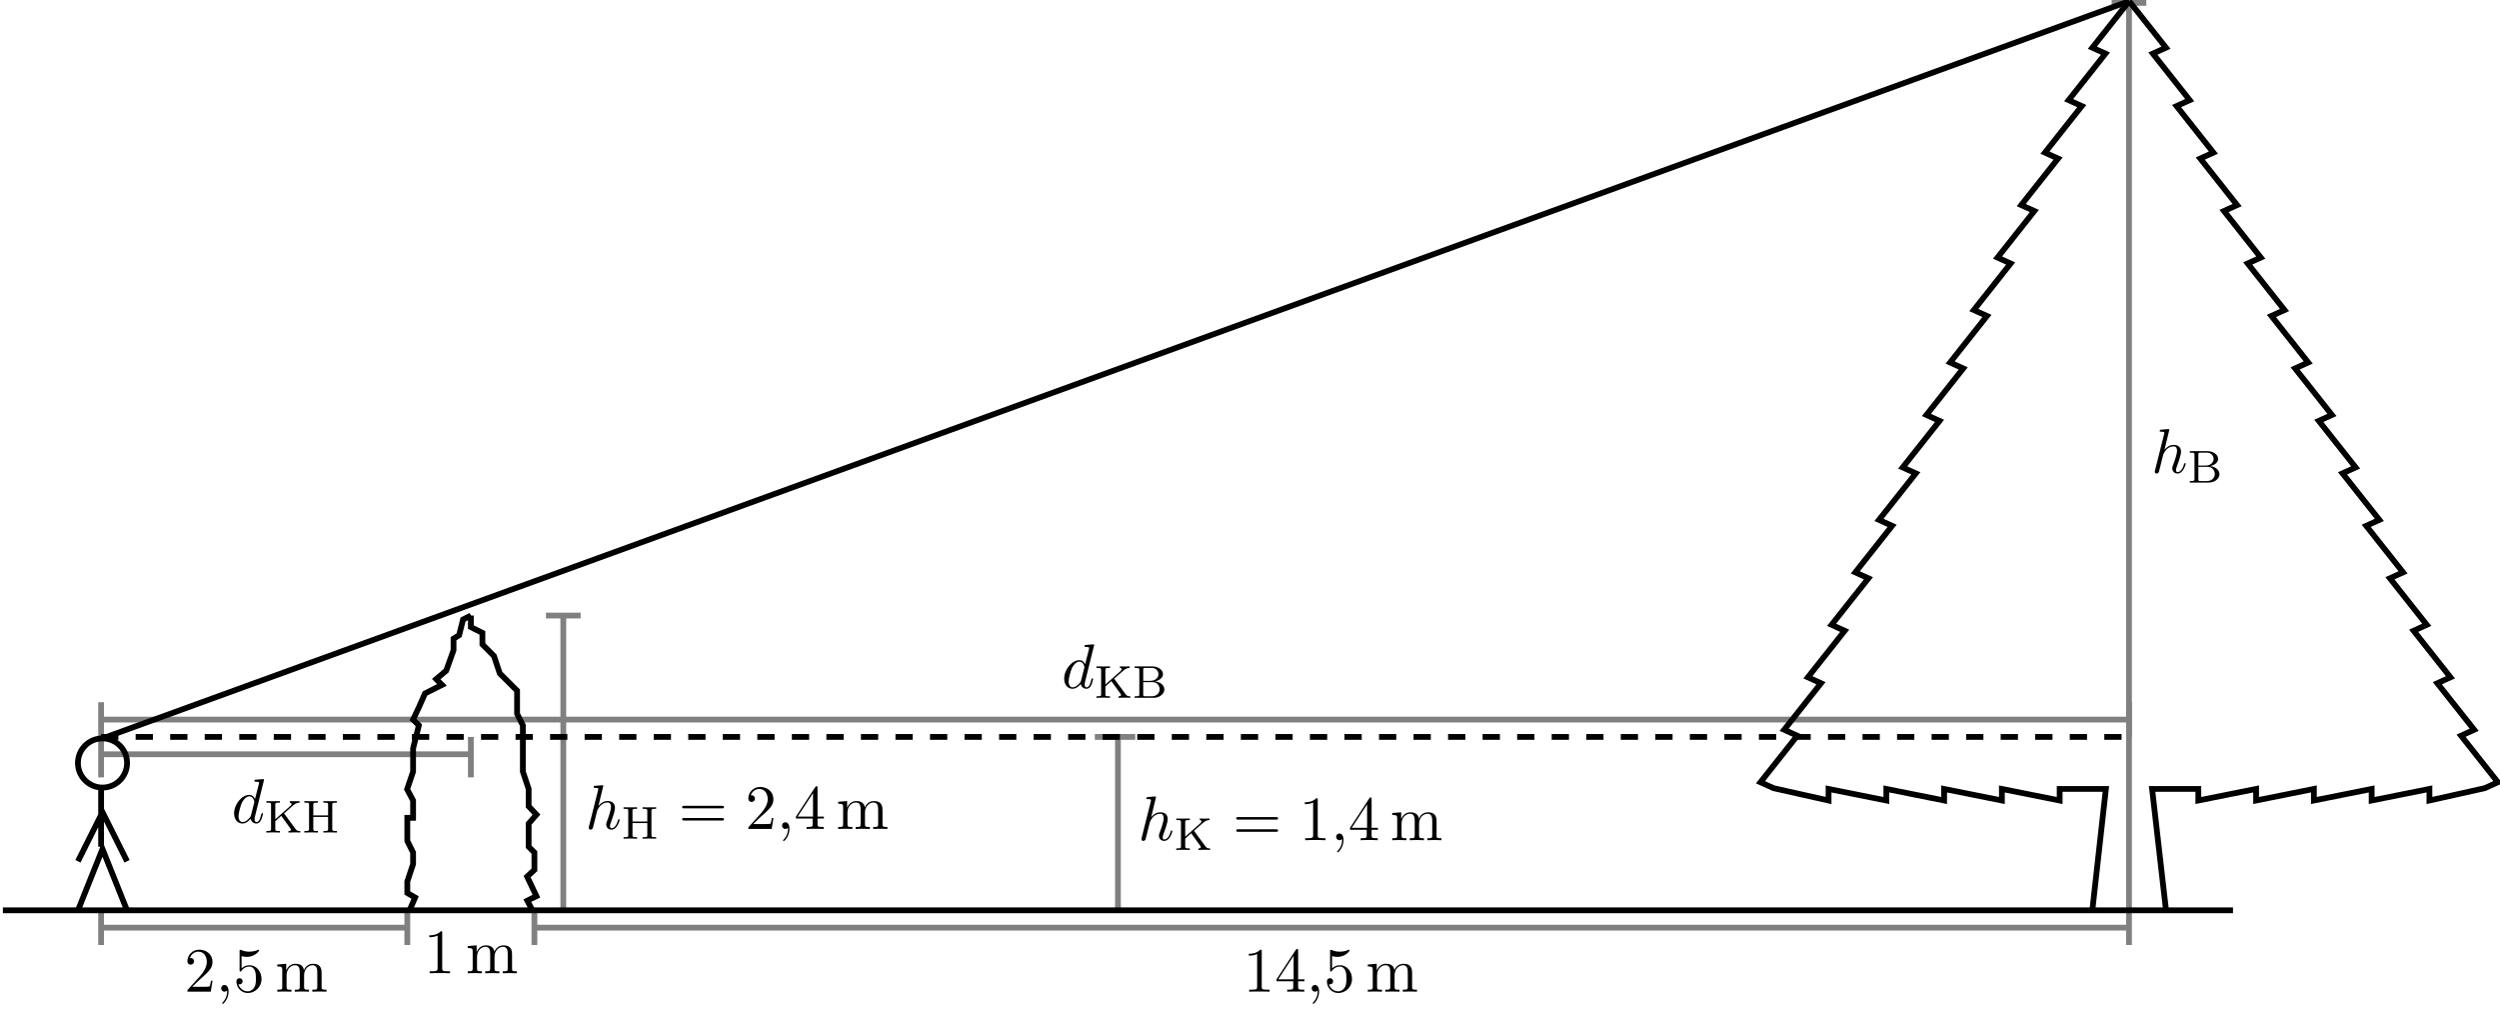
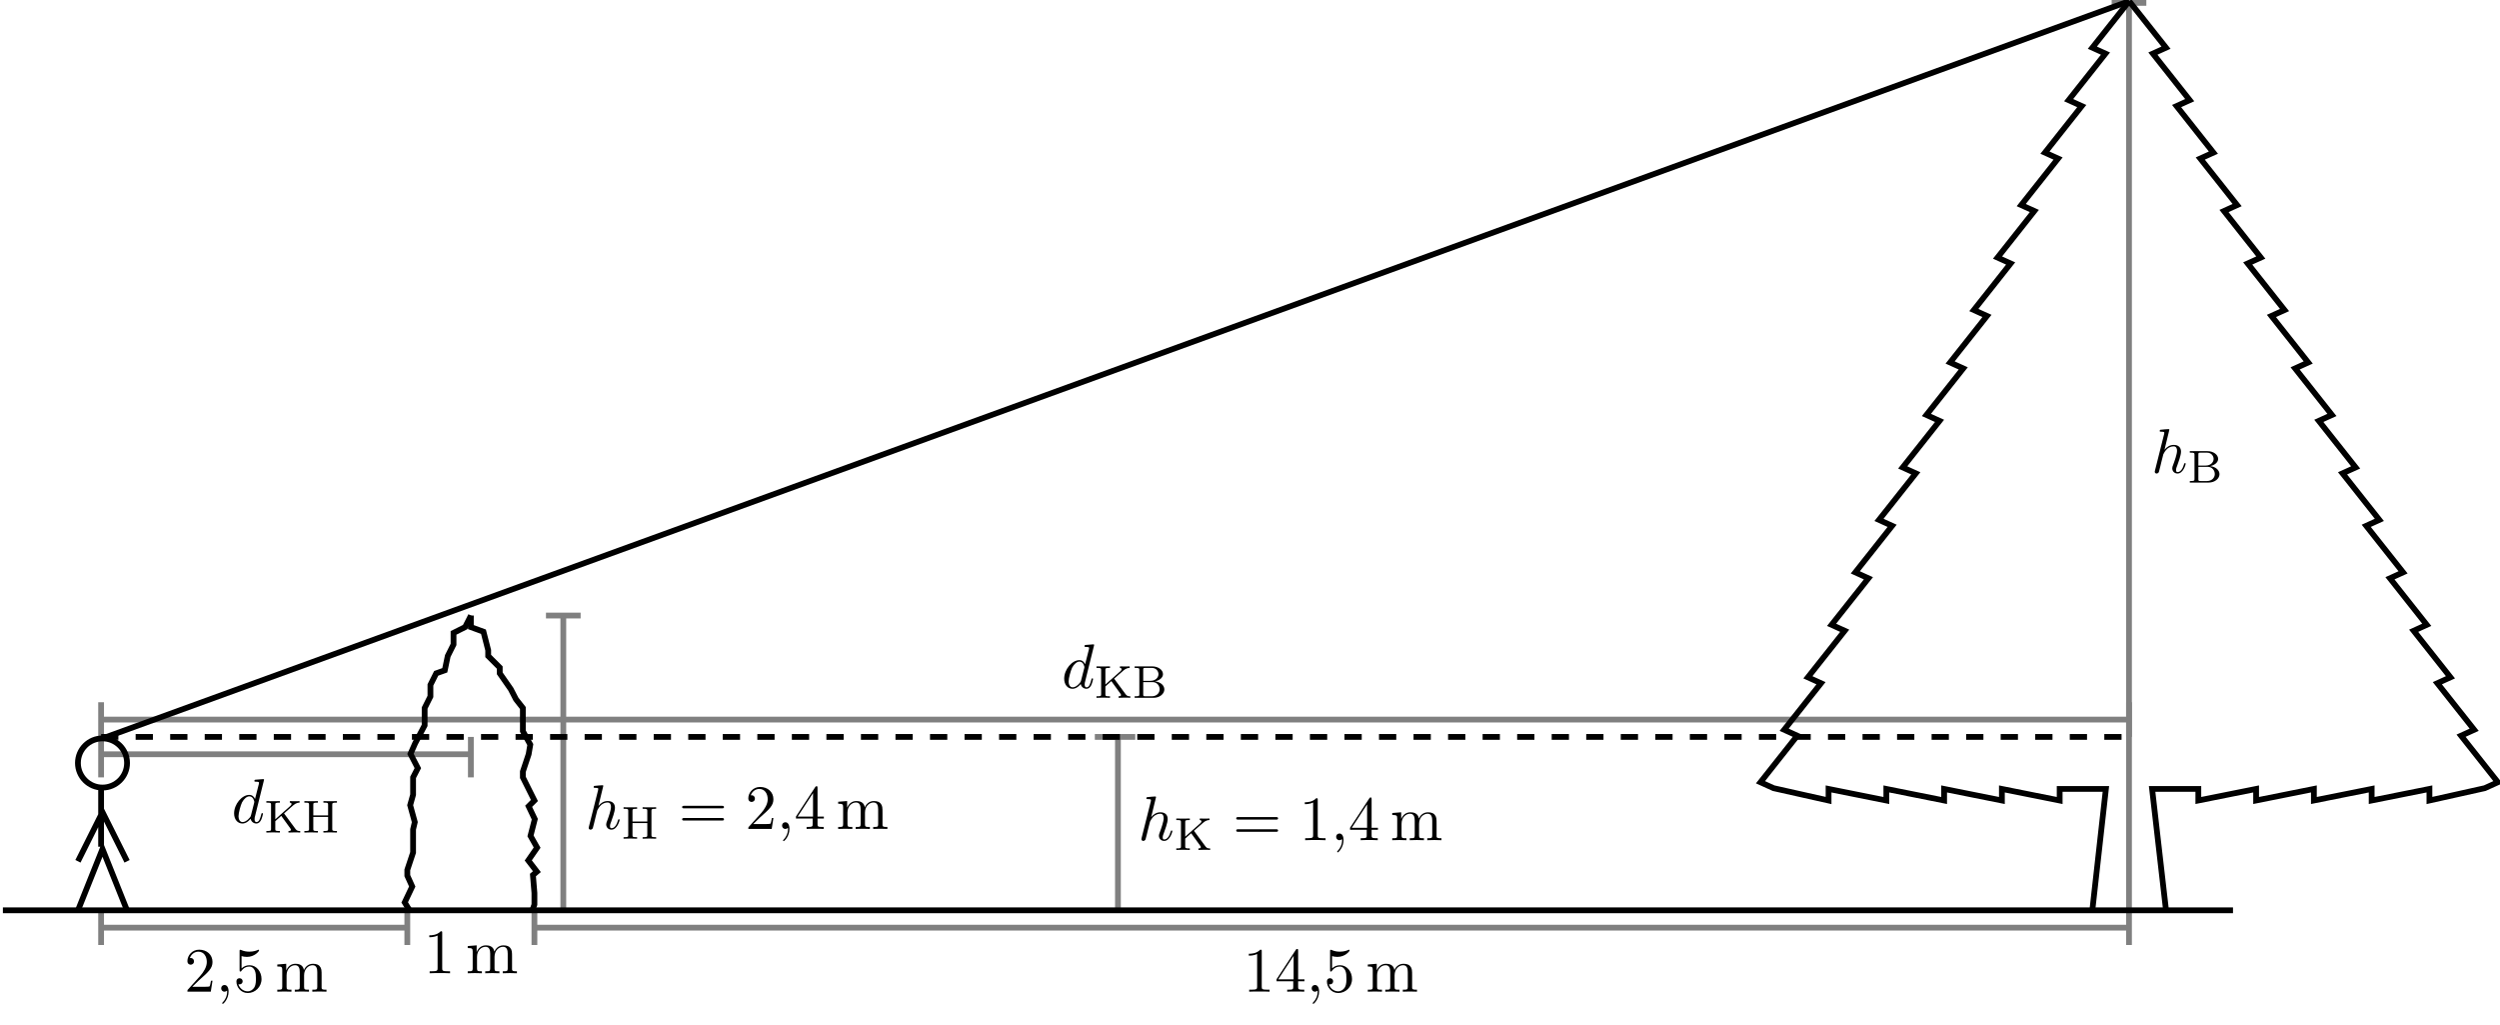
<svg xmlns="http://www.w3.org/2000/svg" xmlns:xlink="http://www.w3.org/1999/xlink" width="432.542pt" height="177.334pt" viewBox="0 0 432.542 177.334" version="1.1">
  <defs>
    <g>
      <symbol overflow="visible" id="glyph0-0">
        <path style="stroke:none;" d="" />
      </symbol>
      <symbol overflow="visible" id="glyph0-1">
        <path style="stroke:none;" d="M 1.391 -0.844 L 2.547 -1.969 C 4.25 -3.469 4.891 -4.062 4.891 -5.141 C 4.891 -6.391 3.922 -7.266 2.578 -7.266 C 1.359 -7.266 0.547 -6.266 0.547 -5.297 C 0.547 -4.672 1.094 -4.672 1.125 -4.672 C 1.312 -4.672 1.688 -4.812 1.688 -5.25 C 1.688 -5.547 1.5 -5.828 1.109 -5.828 C 1.031 -5.828 1 -5.828 0.969 -5.812 C 1.219 -6.516 1.812 -6.922 2.438 -6.922 C 3.438 -6.922 3.906 -6.047 3.906 -5.141 C 3.906 -4.281 3.359 -3.406 2.766 -2.734 L 0.672 -0.406 C 0.547 -0.281 0.547 -0.266 0.547 0 L 4.594 0 L 4.891 -1.891 L 4.625 -1.891 C 4.562 -1.578 4.5 -1.094 4.391 -0.922 C 4.312 -0.844 3.594 -0.844 3.344 -0.844 Z " />
      </symbol>
      <symbol overflow="visible" id="glyph0-2">
        <path style="stroke:none;" d="M 4.891 -2.188 C 4.891 -3.484 4 -4.578 2.828 -4.578 C 2.297 -4.578 1.828 -4.406 1.438 -4.031 L 1.438 -6.156 C 1.656 -6.078 2.016 -6.016 2.359 -6.016 C 3.703 -6.016 4.469 -7 4.469 -7.141 C 4.469 -7.203 4.438 -7.266 4.359 -7.266 C 4.359 -7.266 4.328 -7.266 4.281 -7.234 C 4.062 -7.125 3.516 -6.922 2.797 -6.922 C 2.359 -6.922 1.859 -6.984 1.344 -7.219 C 1.25 -7.25 1.234 -7.25 1.203 -7.25 C 1.094 -7.25 1.094 -7.172 1.094 -6.984 L 1.094 -3.766 C 1.094 -3.562 1.094 -3.484 1.25 -3.484 C 1.328 -3.484 1.359 -3.516 1.391 -3.578 C 1.516 -3.75 1.922 -4.344 2.797 -4.344 C 3.375 -4.344 3.641 -3.844 3.734 -3.641 C 3.906 -3.234 3.922 -2.812 3.922 -2.266 C 3.922 -1.891 3.922 -1.234 3.672 -0.781 C 3.406 -0.344 3 -0.062 2.5 -0.062 C 1.703 -0.062 1.078 -0.641 0.891 -1.281 C 0.922 -1.281 0.953 -1.266 1.078 -1.266 C 1.438 -1.266 1.625 -1.531 1.625 -1.797 C 1.625 -2.062 1.438 -2.328 1.078 -2.328 C 0.922 -2.328 0.547 -2.25 0.547 -1.75 C 0.547 -0.812 1.297 0.234 2.516 0.234 C 3.781 0.234 4.891 -0.812 4.891 -2.188 Z " />
      </symbol>
      <symbol overflow="visible" id="glyph0-3">
        <path style="stroke:none;" d="M 1.203 -3.75 L 1.203 -0.828 C 1.203 -0.344 1.078 -0.344 0.344 -0.344 L 0.344 0 C 0.734 -0.016 1.281 -0.031 1.578 -0.031 C 1.859 -0.031 2.438 -0.016 2.797 0 L 2.797 -0.344 C 2.078 -0.344 1.953 -0.344 1.953 -0.828 L 1.953 -2.828 C 1.953 -3.969 2.719 -4.578 3.422 -4.578 C 4.109 -4.578 4.234 -3.984 4.234 -3.375 L 4.234 -0.828 C 4.234 -0.344 4.109 -0.344 3.375 -0.344 L 3.375 0 C 3.766 -0.016 4.312 -0.031 4.609 -0.031 C 4.891 -0.031 5.469 -0.016 5.828 0 L 5.828 -0.344 C 5.109 -0.344 4.984 -0.344 4.984 -0.828 L 4.984 -2.828 C 4.984 -3.969 5.766 -4.578 6.453 -4.578 C 7.141 -4.578 7.266 -3.984 7.266 -3.375 L 7.266 -0.828 C 7.266 -0.344 7.141 -0.344 6.406 -0.344 L 6.406 0 C 6.797 -0.016 7.344 -0.031 7.641 -0.031 C 7.922 -0.031 8.5 -0.016 8.859 0 L 8.859 -0.344 C 8.297 -0.344 8.031 -0.344 8.016 -0.672 L 8.016 -2.75 C 8.016 -3.688 8.016 -4.031 7.672 -4.422 C 7.531 -4.609 7.172 -4.828 6.531 -4.828 C 5.609 -4.828 5.141 -4.172 4.953 -3.75 C 4.797 -4.703 3.984 -4.828 3.5 -4.828 C 2.703 -4.828 2.188 -4.359 1.891 -3.672 L 1.891 -4.828 L 0.344 -4.703 L 0.344 -4.359 C 1.109 -4.359 1.203 -4.281 1.203 -3.75 Z " />
      </symbol>
      <symbol overflow="visible" id="glyph0-4">
        <path style="stroke:none;" d="M 3.203 -6.984 C 3.203 -7.234 3.203 -7.266 2.953 -7.266 C 2.281 -6.562 1.312 -6.562 0.969 -6.562 L 0.969 -6.234 C 1.188 -6.234 1.828 -6.234 2.406 -6.516 L 2.406 -0.859 C 2.406 -0.469 2.359 -0.344 1.391 -0.344 L 1.031 -0.344 L 1.031 0 C 1.422 -0.031 2.359 -0.031 2.797 -0.031 C 3.234 -0.031 4.188 -0.031 4.562 0 L 4.562 -0.344 L 4.219 -0.344 C 3.234 -0.344 3.203 -0.453 3.203 -0.859 Z " />
      </symbol>
      <symbol overflow="visible" id="glyph0-5">
        <path style="stroke:none;" d="M 3.203 -1.797 L 3.203 -0.844 C 3.203 -0.453 3.188 -0.344 2.375 -0.344 L 2.156 -0.344 L 2.156 0 C 2.594 -0.031 3.156 -0.031 3.625 -0.031 C 4.078 -0.031 4.656 -0.031 5.109 0 L 5.109 -0.344 L 4.875 -0.344 C 4.062 -0.344 4.047 -0.453 4.047 -0.844 L 4.047 -1.797 L 5.141 -1.797 L 5.141 -2.141 L 4.047 -2.141 L 4.047 -7.094 C 4.047 -7.312 4.047 -7.391 3.875 -7.391 C 3.781 -7.391 3.734 -7.391 3.656 -7.25 L 0.312 -2.141 L 0.312 -1.797 Z M 3.266 -2.141 L 0.609 -2.141 L 3.266 -6.203 Z " />
      </symbol>
      <symbol overflow="visible" id="glyph0-6">
        <path style="stroke:none;" d="M 7.5 -3.562 C 7.656 -3.562 7.859 -3.562 7.859 -3.781 C 7.859 -4 7.656 -4 7.5 -4 L 0.969 -4 C 0.812 -4 0.609 -4 0.609 -3.781 C 0.609 -3.562 0.812 -3.562 0.984 -3.562 Z M 7.5 -1.453 C 7.656 -1.453 7.859 -1.453 7.859 -1.672 C 7.859 -1.891 7.656 -1.891 7.5 -1.891 L 0.984 -1.891 C 0.812 -1.891 0.609 -1.891 0.609 -1.672 C 0.609 -1.453 0.812 -1.453 0.969 -1.453 Z " />
      </symbol>
      <symbol overflow="visible" id="glyph1-0">
        <path style="stroke:none;" d="" />
      </symbol>
      <symbol overflow="visible" id="glyph1-1">
        <path style="stroke:none;" d="M 2.219 -0.016 C 2.219 -0.734 1.938 -1.156 1.516 -1.156 C 1.156 -1.156 0.938 -0.891 0.938 -0.578 C 0.938 -0.281 1.156 0 1.516 0 C 1.641 0 1.781 -0.047 1.891 -0.141 C 1.938 -0.156 1.938 -0.172 1.953 -0.172 C 1.969 -0.172 1.969 -0.156 1.969 -0.016 C 1.969 0.797 1.594 1.453 1.234 1.812 C 1.109 1.938 1.109 1.953 1.109 1.984 C 1.109 2.062 1.172 2.109 1.219 2.109 C 1.344 2.109 2.219 1.266 2.219 -0.016 Z " />
      </symbol>
      <symbol overflow="visible" id="glyph1-2">
        <path style="stroke:none;" d="M 3.125 -7.453 C 3.125 -7.453 3.125 -7.562 2.984 -7.562 C 2.734 -7.562 1.938 -7.484 1.656 -7.453 C 1.578 -7.453 1.453 -7.438 1.453 -7.234 C 1.453 -7.109 1.547 -7.109 1.719 -7.109 C 2.234 -7.109 2.25 -7.031 2.25 -6.922 L 2.219 -6.703 L 0.641 -0.422 C 0.594 -0.266 0.594 -0.25 0.594 -0.188 C 0.594 0.062 0.812 0.125 0.922 0.125 C 1.094 0.125 1.266 -0.016 1.312 -0.156 L 1.531 -1 L 1.766 -1.969 C 1.828 -2.219 1.891 -2.453 1.953 -2.703 C 1.969 -2.766 2.062 -3.125 2.078 -3.203 C 2.109 -3.297 2.438 -3.906 2.812 -4.203 C 3.047 -4.375 3.391 -4.578 3.859 -4.578 C 4.328 -4.578 4.453 -4.203 4.453 -3.812 C 4.453 -3.234 4.031 -2.047 3.781 -1.375 C 3.688 -1.125 3.625 -1 3.625 -0.781 C 3.625 -0.266 4.016 0.125 4.531 0.125 C 5.547 0.125 5.953 -1.469 5.953 -1.562 C 5.953 -1.672 5.859 -1.672 5.828 -1.672 C 5.719 -1.672 5.719 -1.641 5.656 -1.469 C 5.5 -0.891 5.141 -0.125 4.547 -0.125 C 4.359 -0.125 4.281 -0.234 4.281 -0.484 C 4.281 -0.75 4.391 -1.016 4.484 -1.25 C 4.656 -1.719 5.141 -3.016 5.141 -3.656 C 5.141 -4.359 4.719 -4.828 3.891 -4.828 C 3.203 -4.828 2.688 -4.484 2.281 -3.984 Z " />
      </symbol>
      <symbol overflow="visible" id="glyph1-3">
        <path style="stroke:none;" d="M 5.625 -7.453 C 5.625 -7.453 5.625 -7.562 5.484 -7.562 C 5.328 -7.562 4.281 -7.469 4.094 -7.453 C 4.016 -7.438 3.953 -7.391 3.953 -7.234 C 3.953 -7.109 4.047 -7.109 4.203 -7.109 C 4.734 -7.109 4.75 -7.031 4.75 -6.922 L 4.719 -6.703 L 4.062 -4.125 C 3.875 -4.531 3.562 -4.828 3.062 -4.828 C 1.781 -4.828 0.438 -3.219 0.438 -1.625 C 0.438 -0.594 1.031 0.125 1.891 0.125 C 2.109 0.125 2.656 0.078 3.297 -0.703 C 3.391 -0.234 3.781 0.125 4.297 0.125 C 4.672 0.125 4.922 -0.125 5.109 -0.484 C 5.297 -0.875 5.438 -1.531 5.438 -1.562 C 5.438 -1.672 5.328 -1.672 5.297 -1.672 C 5.188 -1.672 5.188 -1.625 5.141 -1.469 C 4.969 -0.766 4.766 -0.125 4.312 -0.125 C 4.031 -0.125 3.984 -0.406 3.984 -0.625 C 3.984 -0.891 4.016 -0.953 4.062 -1.141 Z M 3.359 -1.297 C 3.297 -1.094 3.297 -1.078 3.141 -0.891 C 2.656 -0.297 2.219 -0.125 1.906 -0.125 C 1.359 -0.125 1.203 -0.719 1.203 -1.141 C 1.203 -1.688 1.562 -3.031 1.812 -3.531 C 2.156 -4.172 2.641 -4.578 3.078 -4.578 C 3.781 -4.578 3.938 -3.688 3.938 -3.625 C 3.938 -3.562 3.922 -3.484 3.906 -3.438 Z " />
      </symbol>
      <symbol overflow="visible" id="glyph2-0">
        <path style="stroke:none;" d="" />
      </symbol>
      <symbol overflow="visible" id="glyph2-1">
        <path style="stroke:none;" d="M 3.406 -3.312 L 4.969 -4.688 C 5.484 -5.156 5.906 -5.172 6.094 -5.172 L 6.094 -5.438 C 5.781 -5.422 5.766 -5.422 5.359 -5.422 C 4.953 -5.422 4.922 -5.422 4.406 -5.438 L 4.406 -5.172 C 4.562 -5.172 4.703 -5.094 4.703 -4.938 C 4.703 -4.875 4.672 -4.766 4.531 -4.641 L 1.891 -2.297 L 1.891 -4.797 C 1.891 -5.094 1.906 -5.172 2.516 -5.172 L 2.688 -5.172 L 2.688 -5.438 C 2.016 -5.422 2 -5.422 1.516 -5.422 C 1.047 -5.422 1.031 -5.422 0.344 -5.438 L 0.344 -5.172 L 0.531 -5.172 C 1.141 -5.172 1.156 -5.094 1.156 -4.797 L 1.156 -0.641 C 1.156 -0.344 1.141 -0.266 0.531 -0.266 L 0.344 -0.266 L 0.344 0 C 1.031 -0.031 1.047 -0.031 1.516 -0.031 C 2 -0.031 2.016 -0.031 2.688 0 L 2.688 -0.266 L 2.516 -0.266 C 1.906 -0.266 1.891 -0.344 1.891 -0.641 L 1.891 -1.969 L 2.922 -2.891 L 4.469 -0.75 C 4.547 -0.656 4.594 -0.578 4.594 -0.484 C 4.594 -0.266 4.312 -0.266 4.172 -0.266 L 4.172 0 C 4.859 -0.031 4.875 -0.031 5.266 -0.031 C 5.484 -0.031 5.922 -0.031 6.203 0 L 6.203 -0.266 C 5.922 -0.266 5.656 -0.266 5.422 -0.578 Z " />
      </symbol>
      <symbol overflow="visible" id="glyph2-2">
        <path style="stroke:none;" d="M 0.375 -5.438 L 0.375 -5.172 L 0.562 -5.172 C 1.172 -5.172 1.188 -5.094 1.188 -4.797 L 1.188 -0.641 C 1.188 -0.344 1.172 -0.266 0.562 -0.266 L 0.375 -0.266 L 0.375 0 L 3.641 0 C 4.734 0 5.516 -0.703 5.516 -1.453 C 5.516 -2.109 4.906 -2.734 3.906 -2.844 C 4.766 -3.031 5.281 -3.547 5.281 -4.094 C 5.281 -4.812 4.484 -5.438 3.406 -5.438 Z M 1.859 -2.938 L 1.859 -4.859 C 1.859 -5.125 1.875 -5.172 2.25 -5.172 L 3.359 -5.172 C 4.141 -5.172 4.5 -4.562 4.5 -4.094 C 4.5 -3.547 4.031 -2.938 3.109 -2.938 Z M 2.25 -0.266 C 1.875 -0.266 1.859 -0.312 1.859 -0.594 L 1.859 -2.719 L 3.484 -2.719 C 4.25 -2.719 4.703 -2.094 4.703 -1.469 C 4.703 -0.828 4.172 -0.266 3.359 -0.266 Z " />
      </symbol>
      <symbol overflow="visible" id="glyph2-3">
        <path style="stroke:none;" d="M 5.172 -4.797 C 5.172 -5.094 5.203 -5.172 5.812 -5.172 L 5.984 -5.172 L 5.984 -5.438 C 5.312 -5.422 5.297 -5.422 4.812 -5.422 C 4.328 -5.422 4.312 -5.422 3.641 -5.438 L 3.641 -5.172 L 3.812 -5.172 C 4.438 -5.172 4.453 -5.094 4.453 -4.797 L 4.453 -2.969 L 1.891 -2.969 L 1.891 -4.797 C 1.891 -5.094 1.906 -5.172 2.516 -5.172 L 2.688 -5.172 L 2.688 -5.438 C 2.016 -5.422 2 -5.422 1.516 -5.422 C 1.047 -5.422 1.031 -5.422 0.344 -5.438 L 0.344 -5.172 L 0.531 -5.172 C 1.141 -5.172 1.156 -5.094 1.156 -4.797 L 1.156 -0.641 C 1.156 -0.344 1.141 -0.266 0.531 -0.266 L 0.344 -0.266 L 0.344 0 C 1.031 -0.031 1.047 -0.031 1.516 -0.031 C 2 -0.031 2.016 -0.031 2.688 0 L 2.688 -0.266 L 2.516 -0.266 C 1.906 -0.266 1.891 -0.344 1.891 -0.641 L 1.891 -2.703 L 4.453 -2.703 L 4.453 -0.641 C 4.453 -0.344 4.438 -0.266 3.812 -0.266 L 3.641 -0.266 L 3.641 0 C 4.312 -0.031 4.328 -0.031 4.812 -0.031 C 5.297 -0.031 5.312 -0.031 5.984 0 L 5.984 -0.266 L 5.812 -0.266 C 5.203 -0.266 5.172 -0.344 5.172 -0.641 Z " />
      </symbol>
    </g>
  </defs>
  <g id="surface1">
    <path style="fill:none;stroke-width:1;stroke-linecap:butt;stroke-linejoin:miter;stroke:rgb(50%,50%,50%);stroke-opacity:1;stroke-miterlimit:10;" d="M -0.24 0.022 L -0.24 -5.978 M -0.24 -2.978 L 52.76 -2.978 M 52.76 -5.978 L 52.76 0.022 " transform="matrix(1,0,0,-1,17.74,157.522)" />
    <g style="fill:rgb(0%,0%,0%);fill-opacity:1;">
      <use xlink:href="#glyph0-1" x="31.89" y="171.577" />
    </g>
    <g style="fill:rgb(0%,0%,0%);fill-opacity:1;">
      <use xlink:href="#glyph1-1" x="37.345" y="171.577" />
    </g>
    <g style="fill:rgb(0%,0%,0%);fill-opacity:1;">
      <use xlink:href="#glyph0-2" x="40.375" y="171.577" />
    </g>
    <g style="fill:rgb(0%,0%,0%);fill-opacity:1;">
      <use xlink:href="#glyph0-3" x="47.651" y="171.577" />
    </g>
    <path style="fill:none;stroke-width:1;stroke-linecap:butt;stroke-linejoin:miter;stroke:rgb(50%,50%,50%);stroke-opacity:1;stroke-miterlimit:10;" d="M 74.76 0.022 L 74.76 -5.978 M 74.76 -2.978 L 350.76 -2.978 M 350.76 -5.978 L 350.76 0.022 " transform="matrix(1,0,0,-1,17.74,157.522)" />
    <g style="fill:rgb(0%,0%,0%);fill-opacity:1;">
      <use xlink:href="#glyph0-4" x="215.186" y="171.577" />
      <use xlink:href="#glyph0-5" x="220.641" y="171.577" />
    </g>
    <g style="fill:rgb(0%,0%,0%);fill-opacity:1;">
      <use xlink:href="#glyph1-1" x="226.096" y="171.577" />
    </g>
    <g style="fill:rgb(0%,0%,0%);fill-opacity:1;">
      <use xlink:href="#glyph0-2" x="229.126" y="171.577" />
    </g>
    <g style="fill:rgb(0%,0%,0%);fill-opacity:1;">
      <use xlink:href="#glyph0-3" x="236.402" y="171.577" />
    </g>
    <g style="fill:rgb(0%,0%,0%);fill-opacity:1;">
      <use xlink:href="#glyph0-4" x="73.337" y="168.388" />
    </g>
    <g style="fill:rgb(0%,0%,0%);fill-opacity:1;">
      <use xlink:href="#glyph0-3" x="80.613" y="168.388" />
    </g>
    <path style="fill:none;stroke-width:1;stroke-linecap:butt;stroke-linejoin:miter;stroke:rgb(50%,50%,50%);stroke-opacity:1;stroke-miterlimit:10;" d="M 175.76 0.022 L 175.76 30.022 M 171.76 30.022 L 178.76 30.022 " transform="matrix(1,0,0,-1,17.74,157.522)" />
    <g style="fill:rgb(0%,0%,0%);fill-opacity:1;">
      <use xlink:href="#glyph1-2" x="196.968" y="145.368" />
    </g>
    <g style="fill:rgb(0%,0%,0%);fill-opacity:1;">
      <use xlink:href="#glyph2-1" x="203.254" y="147.056" />
    </g>
    <g style="fill:rgb(0%,0%,0%);fill-opacity:1;">
      <use xlink:href="#glyph0-6" x="213.36" y="145.368" />
    </g>
    <g style="fill:rgb(0%,0%,0%);fill-opacity:1;">
      <use xlink:href="#glyph0-4" x="224.878" y="145.368" />
    </g>
    <g style="fill:rgb(0%,0%,0%);fill-opacity:1;">
      <use xlink:href="#glyph1-1" x="230.33" y="145.368" />
    </g>
    <g style="fill:rgb(0%,0%,0%);fill-opacity:1;">
      <use xlink:href="#glyph0-5" x="233.36" y="145.368" />
    </g>
    <g style="fill:rgb(0%,0%,0%);fill-opacity:1;">
      <use xlink:href="#glyph0-3" x="240.636" y="145.368" />
    </g>
    <path style="fill:none;stroke-width:1;stroke-linecap:butt;stroke-linejoin:miter;stroke:rgb(50%,50%,50%);stroke-opacity:1;stroke-miterlimit:10;" d="M 350.76 0.022 L 350.76 157.022 M 347.76 157.022 L 353.76 157.022 " transform="matrix(1,0,0,-1,17.74,157.522)" />
    <g style="fill:rgb(0%,0%,0%);fill-opacity:1;">
      <use xlink:href="#glyph1-2" x="372.362" y="81.805" />
    </g>
    <g style="fill:rgb(0%,0%,0%);fill-opacity:1;">
      <use xlink:href="#glyph2-2" x="378.647" y="83.493" />
    </g>
    <path style="fill:none;stroke-width:1;stroke-linecap:butt;stroke-linejoin:miter;stroke:rgb(50%,50%,50%);stroke-opacity:1;stroke-miterlimit:10;" d="M 79.76 0.022 L 79.76 51.022 M 76.76 51.022 L 82.76 51.022 " transform="matrix(1,0,0,-1,17.74,157.522)" />
    <g style="fill:rgb(0%,0%,0%);fill-opacity:1;">
      <use xlink:href="#glyph1-2" x="101.299" y="143.422" />
    </g>
    <g style="fill:rgb(0%,0%,0%);fill-opacity:1;">
      <use xlink:href="#glyph2-3" x="107.585" y="145.11" />
    </g>
    <g style="fill:rgb(0%,0%,0%);fill-opacity:1;">
      <use xlink:href="#glyph0-6" x="117.456" y="143.422" />
    </g>
    <g style="fill:rgb(0%,0%,0%);fill-opacity:1;">
      <use xlink:href="#glyph0-1" x="128.974" y="143.422" />
    </g>
    <g style="fill:rgb(0%,0%,0%);fill-opacity:1;">
      <use xlink:href="#glyph1-1" x="134.426" y="143.422" />
    </g>
    <g style="fill:rgb(0%,0%,0%);fill-opacity:1;">
      <use xlink:href="#glyph0-5" x="137.456" y="143.422" />
    </g>
    <g style="fill:rgb(0%,0%,0%);fill-opacity:1;">
      <use xlink:href="#glyph0-3" x="144.732" y="143.422" />
    </g>
    <path style="fill:none;stroke-width:1;stroke-linecap:butt;stroke-linejoin:miter;stroke:rgb(50%,50%,50%);stroke-opacity:1;stroke-miterlimit:10;" d="M -0.24 30.022 L -0.24 23.022 M -0.24 27.022 L 63.76 27.022 M 63.76 23.022 L 63.76 30.022 " transform="matrix(1,0,0,-1,17.74,157.522)" />
    <g style="fill:rgb(0%,0%,0%);fill-opacity:1;">
      <use xlink:href="#glyph1-3" x="40.081" y="142.359" />
    </g>
    <g style="fill:rgb(0%,0%,0%);fill-opacity:1;">
      <use xlink:href="#glyph2-1" x="45.759" y="144.047" />
      <use xlink:href="#glyph2-3" x="52.338" y="144.047" />
    </g>
    <path style="fill:none;stroke-width:1;stroke-linecap:butt;stroke-linejoin:miter;stroke:rgb(50%,50%,50%);stroke-opacity:1;stroke-miterlimit:10;" d="M -0.24 30.022 L -0.24 36.022 M -0.24 33.022 L 350.76 33.022 M 350.76 36.022 L 350.76 30.022 " transform="matrix(1,0,0,-1,17.74,157.522)" />
    <g style="fill:rgb(0%,0%,0%);fill-opacity:1;">
      <use xlink:href="#glyph1-3" x="183.759" y="119.046" />
    </g>
    <g style="fill:rgb(0%,0%,0%);fill-opacity:1;">
      <use xlink:href="#glyph2-1" x="189.437" y="120.734" />
      <use xlink:href="#glyph2-2" x="196.016" y="120.734" />
    </g>
    <path style="fill:none;stroke-width:1;stroke-linecap:butt;stroke-linejoin:miter;stroke:rgb(0%,0%,0%);stroke-opacity:1;stroke-miterlimit:10;" d="M -4.252 -0.001 L -0.002 10.631 L 4.252 -0.001 M -0.24 11.022 L -0.24 21.022 M -4.252 8.502 L -0.002 17.006 L 4.252 8.502 M 4.252 25.51 C 4.252 27.862 2.35 29.764 -0.002 29.764 C -2.349 29.764 -4.252 27.862 -4.252 25.51 C -4.252 23.163 -2.349 21.26 -0.002 21.26 C 2.35 21.26 4.252 23.163 4.252 25.51 Z " transform="matrix(1,0,0,-1,17.74,157.522)" />
-     <path style="fill:none;stroke-width:1;stroke-linecap:butt;stroke-linejoin:miter;stroke:rgb(0%,0%,0%);stroke-opacity:1;stroke-miterlimit:10;" d="M 63.78 51.026 L 62.408 50.338 L 61.725 47.616 L 60.76 47.022 L 60.76 45.022 L 59.494 41.495 L 57.76 40.022 L 58.76 39.022 L 55.819 37.542 L 54.826 35.284 L 53.76 33.022 L 54.76 32.022 L 53.76 28.022 L 53.76 24.022 L 52.725 20.967 L 53.76 19.022 L 53.76 16.022 L 52.76 16.022 L 52.76 12.022 L 53.76 10.022 L 53.76 8.022 L 52.76 5.022 L 52.76 3.022 L 54.104 2.237 L 53.151 0.01 " transform="matrix(1,0,0,-1,17.74,157.522)" />
-     <path style="fill:none;stroke-width:1;stroke-linecap:butt;stroke-linejoin:miter;stroke:rgb(0%,0%,0%);stroke-opacity:1;stroke-miterlimit:10;" d="M 63.76 51.022 L 63.76 49.022 L 65.76 48.022 L 65.76 46.022 L 67.76 44.022 L 68.76 41.022 L 71.76 38.022 L 71.76 34.022 L 72.76 32.022 L 72.76 24.022 L 73.76 21.022 L 73.76 18.022 L 75.112 16.577 L 73.76 15.022 L 73.76 11.022 L 74.76 10.022 L 74.76 7.022 L 73.494 5.862 L 75.104 2.471 L 73.533 1.694 L 74.408 0.014 " transform="matrix(1,0,0,-1,17.74,157.522)" />
+     <path style="fill:none;stroke-width:1;stroke-linecap:butt;stroke-linejoin:miter;stroke:rgb(0%,0%,0%);stroke-opacity:1;stroke-miterlimit:10;" d="M 63.78 51.026 L 62.76 49.022 L 60.76 48.022 L 60.76 46.022 L 59.76 44.022 L 59.248 41.549 L 57.76 41.022 L 56.76 39.022 L 56.76 37.022 L 55.76 35.022 L 55.76 32.022 L 54.112 28.905 L 53.311 27.084 L 54.584 24.62 L 53.76 23.022 L 53.76 20.022 L 53.252 18.209 L 54.057 15.28 L 53.76 14.022 L 53.76 10.022 L 52.76 7.022 L 52.76 6.022 L 53.612 4.135 L 52.307 1.389 L 53.151 0.01 " transform="matrix(1,0,0,-1,17.74,157.522)" />
+     <path style="fill:none;stroke-width:1;stroke-linecap:butt;stroke-linejoin:miter;stroke:rgb(0%,0%,0%);stroke-opacity:1;stroke-miterlimit:10;" d="M 63.76 51.022 L 63.76 49.022 L 65.94 48.225 L 66.76 45.022 L 66.76 44.022 L 68.76 42.022 L 68.76 41.022 L 70.67 38.28 L 71.573 36.534 L 72.76 35.022 L 72.76 31.022 L 74.045 28.69 L 73.76 27.022 L 72.76 24.022 L 72.76 23.022 L 74.76 19.022 L 73.76 18.022 L 74.826 15.792 L 74.084 12.897 L 75.229 10.87 L 73.694 8.651 L 75.186 6.71 L 74.502 6.127 L 74.76 3.022 L 74.76 1.022 L 74.408 0.014 " transform="matrix(1,0,0,-1,17.74,157.522)" />
    <path style="fill:none;stroke-width:1;stroke-linecap:butt;stroke-linejoin:miter;stroke:rgb(0%,0%,0%);stroke-opacity:1;stroke-miterlimit:10;" d="M 350.791 157.323 L 344.42 149.272 L 346.69 148.249 L 340.315 140.194 L 342.584 139.17 L 336.213 131.116 L 338.483 130.092 L 332.108 122.038 L 334.377 121.014 L 328.006 112.96 L 330.276 111.936 L 323.905 103.881 L 326.174 102.858 L 319.799 94.807 L 322.069 93.78 L 315.697 85.729 L 317.967 84.702 L 311.592 76.651 L 313.862 75.624 L 307.49 67.573 L 309.76 66.545 L 303.389 58.495 L 305.658 57.467 L 299.283 49.417 L 301.553 48.389 L 295.182 40.338 L 297.451 39.311 L 291.076 31.26 L 293.346 30.233 L 286.975 22.182 L 289.244 21.155 L 298.76 19.022 L 298.76 21.022 L 308.76 19.022 L 308.76 21.022 L 318.76 19.022 L 318.76 21.022 L 328.76 19.022 L 328.76 21.022 L 338.76 19.022 L 338.76 21.022 L 346.76 21.022 L 344.412 -0.001 " transform="matrix(1,0,0,-1,17.74,157.522)" />
    <path style="fill:none;stroke-width:1;stroke-linecap:butt;stroke-linejoin:miter;stroke:rgb(0%,0%,0%);stroke-opacity:1;stroke-miterlimit:10;" d="M 350.791 157.323 L 357.166 149.272 L 354.897 148.249 L 361.268 140.194 L 358.998 139.17 L 365.369 131.116 L 363.1 130.092 L 369.475 122.038 L 367.205 121.014 L 373.576 112.96 L 371.307 111.936 L 377.682 103.881 L 375.412 102.858 L 381.783 94.807 L 379.514 93.78 L 385.885 85.729 L 383.615 84.702 L 389.99 76.651 L 387.721 75.624 L 394.092 67.573 L 391.822 66.545 L 398.197 58.495 L 395.928 57.467 L 402.299 49.417 L 400.03 48.389 L 406.401 40.338 L 404.131 39.311 L 410.506 31.26 L 408.237 30.233 L 414.608 22.182 L 412.338 21.155 L 402.76 19.022 L 402.76 21.022 L 392.76 19.022 L 392.76 21.022 L 382.76 19.022 L 382.76 21.022 L 372.76 19.022 L 372.76 21.022 L 362.76 19.022 L 362.76 21.022 L 354.76 21.022 L 357.17 -0.001 " transform="matrix(1,0,0,-1,17.74,157.522)" />
    <path style="fill:none;stroke-width:1;stroke-linecap:butt;stroke-linejoin:miter;stroke:rgb(0%,0%,0%);stroke-opacity:1;stroke-miterlimit:10;" d="M -0.002 29.764 L 350.791 157.323 M -17.24 0.022 L 368.76 0.022 " transform="matrix(1,0,0,-1,17.74,157.522)" />
    <path style="fill:none;stroke-width:1;stroke-linecap:butt;stroke-linejoin:miter;stroke:rgb(0%,0%,0%);stroke-opacity:1;stroke-dasharray:2.989,2.989;stroke-miterlimit:10;" d="M -0.24 30.022 L 350.76 30.022 " transform="matrix(1,0,0,-1,17.74,157.522)" />
  </g>
</svg>
